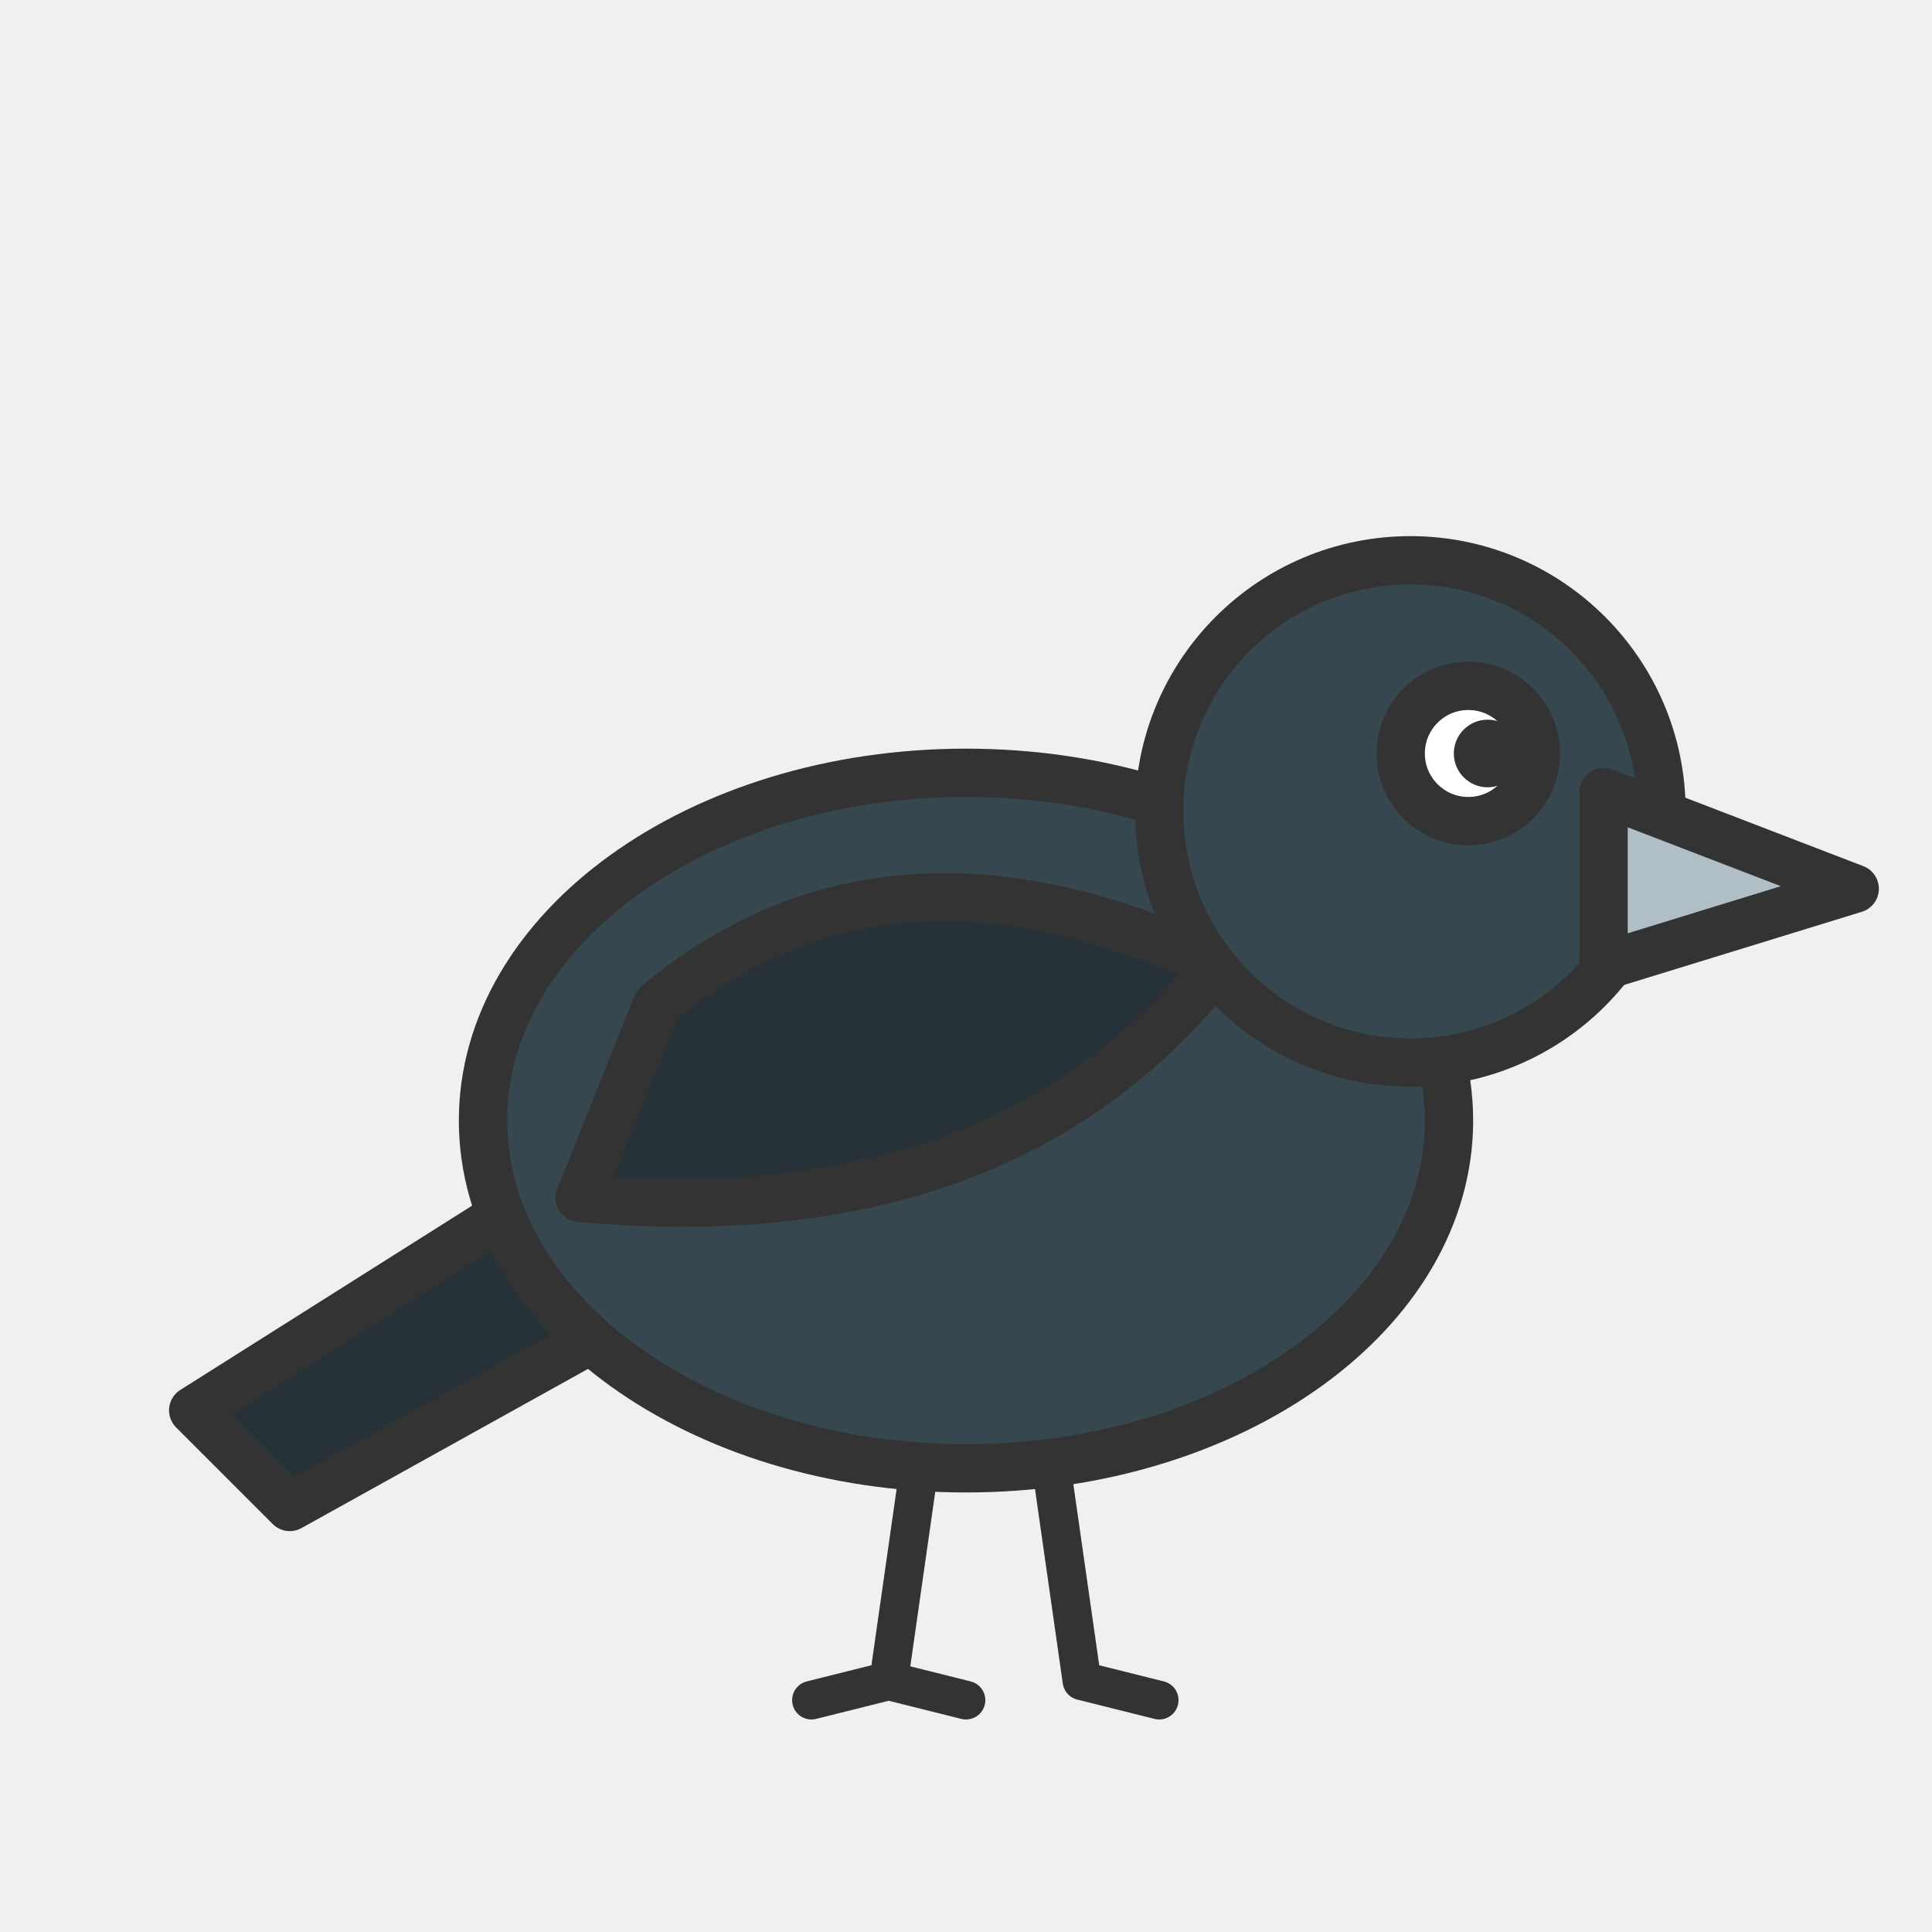
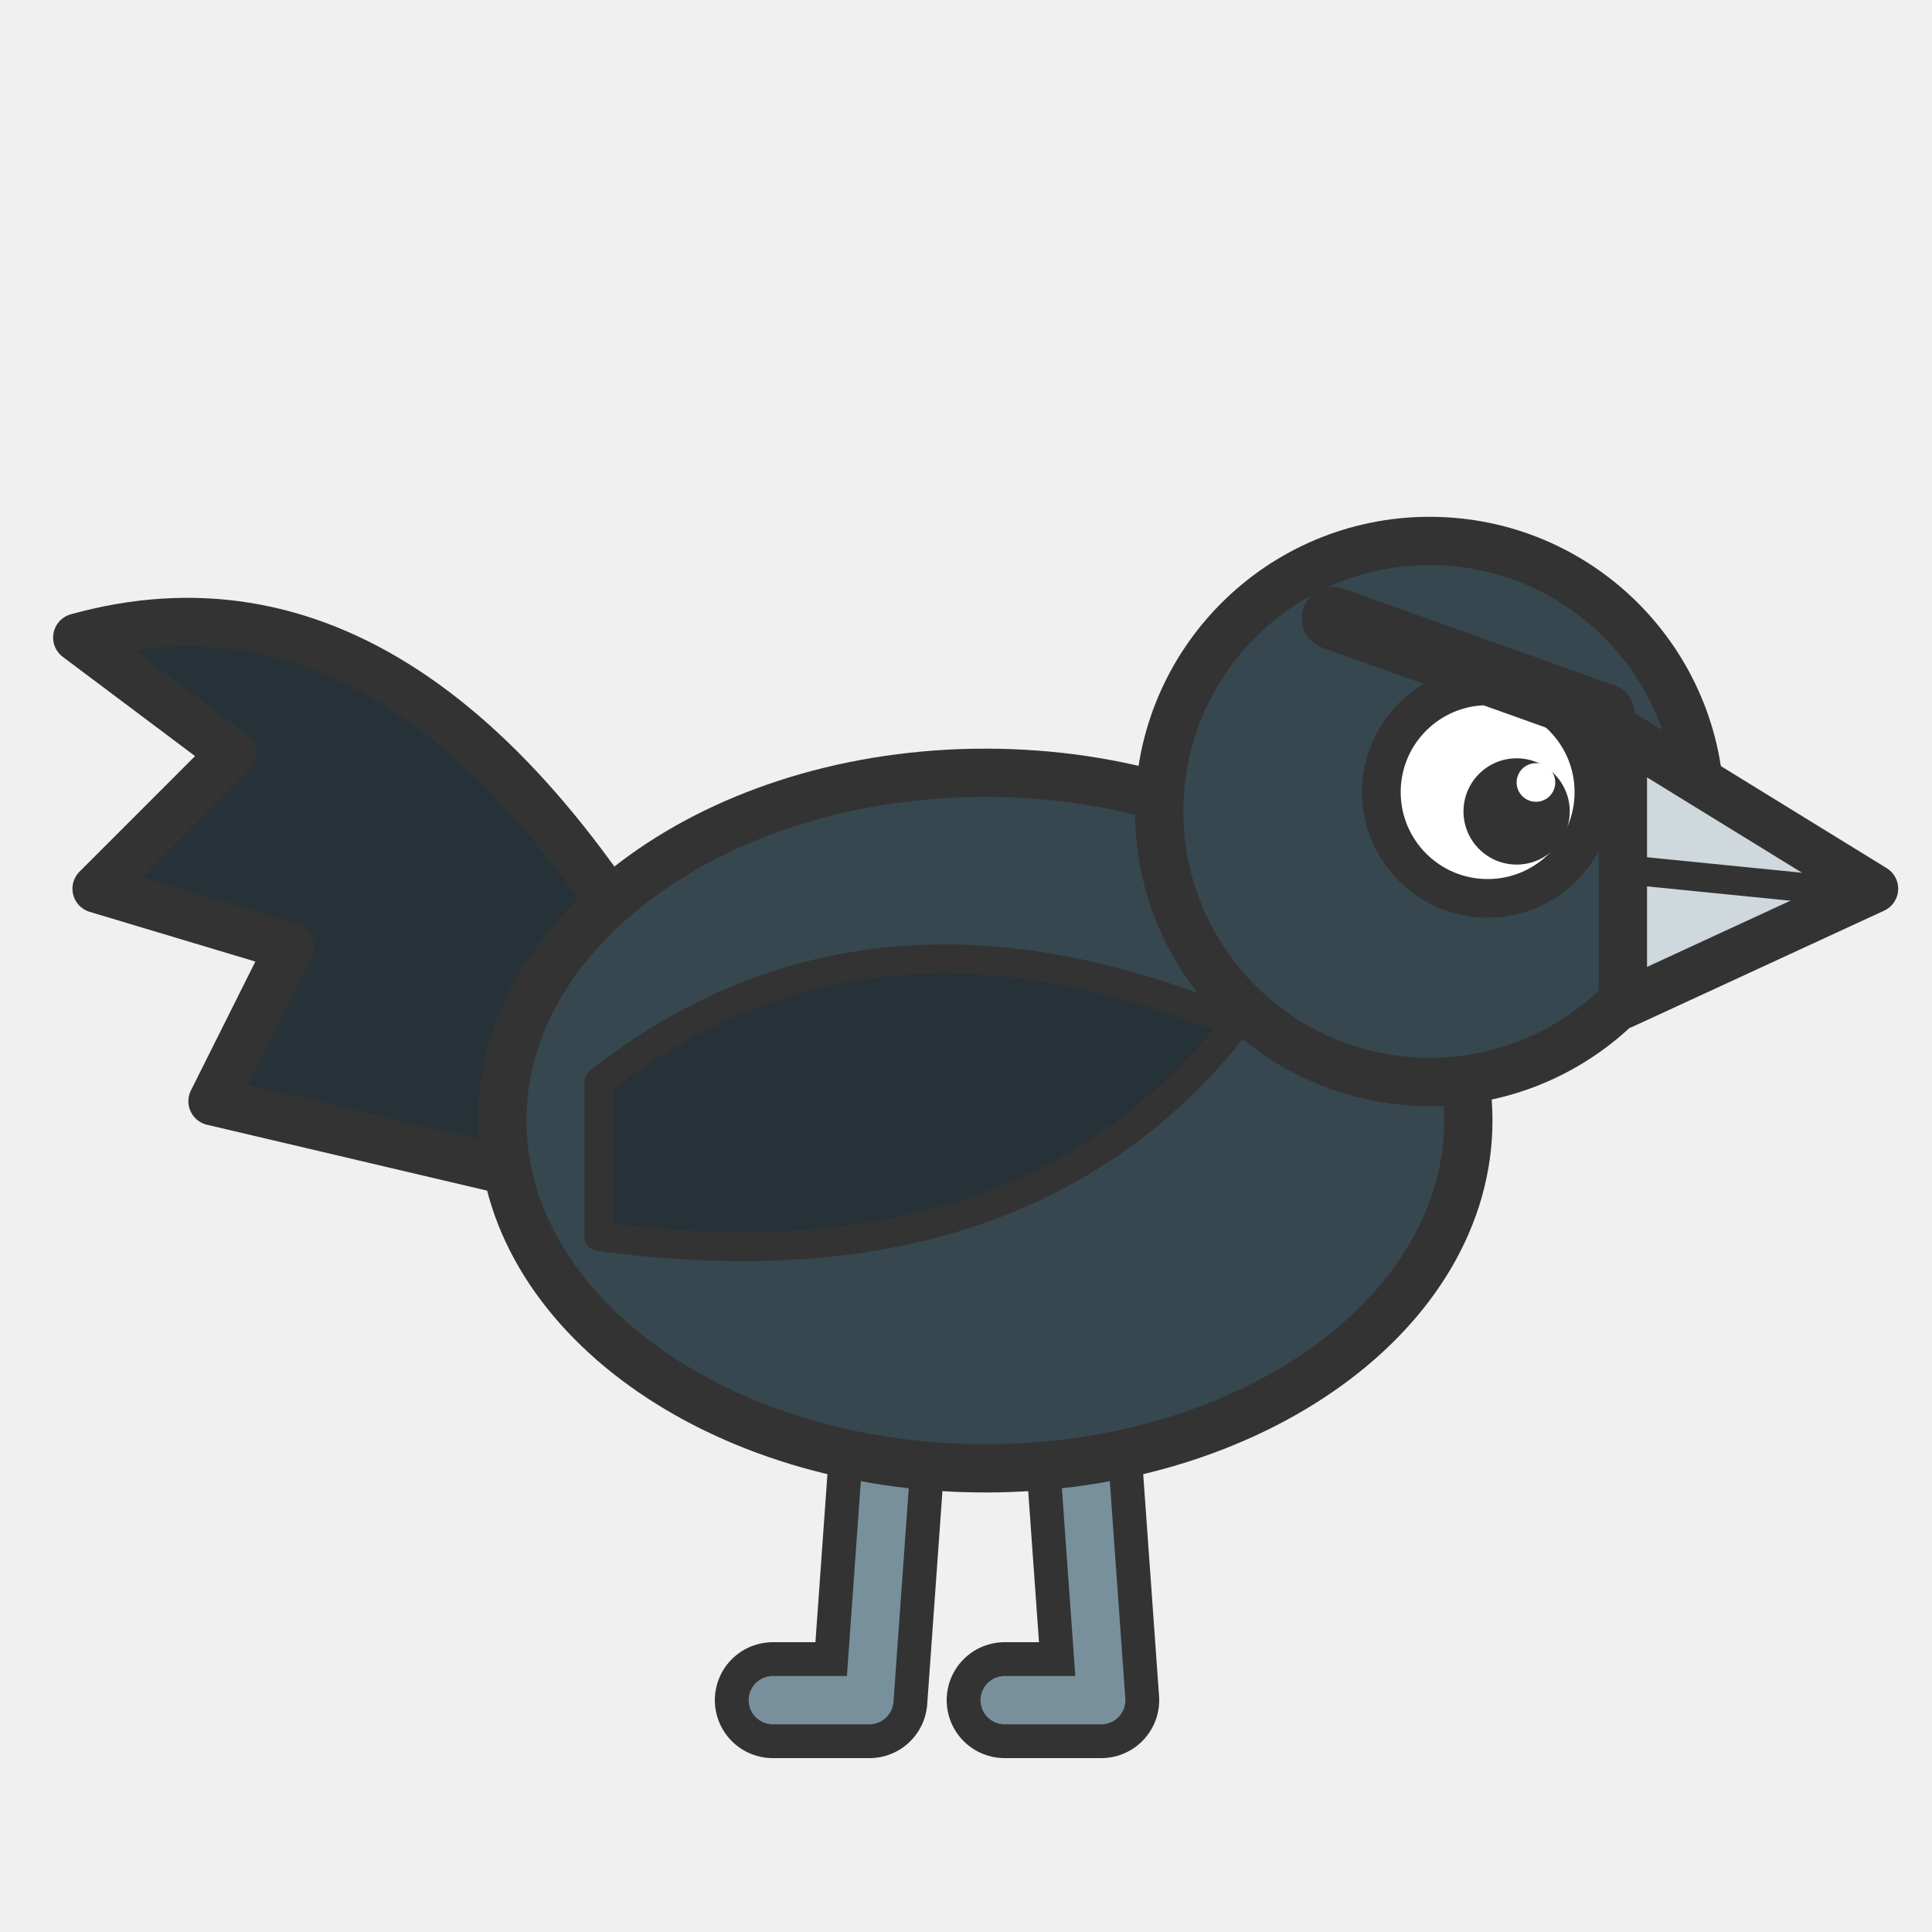
<svg xmlns="http://www.w3.org/2000/svg" viewBox="0 0 200 200">
+   <g stroke-linejoin="round" stroke-linecap="round" fill="none">
+     <path d="M92 148 L90 176 L80 176" stroke="#333" stroke-width="12" />
+     <path d="M112 148 L114 176 L104 176" stroke="#333" stroke-width="12" />
+     <path d="M92 148 L90 176 L80 176" stroke="#78909C" stroke-width="5" />
+     <path d="M112 148 L114 176 L104 176" stroke="#78909C" stroke-width="5" />
+   </g>
  <g stroke="#333" stroke-width="5" stroke-linejoin="round" stroke-linecap="round">
-     <path d="M96 146 L92 174 L84 176 M92 174 L100 176 M108 146 L112 174 L120 176" fill="none" stroke-width="4" />
-     <path d="M58 122 L20 146 L30 156 L66 136 Z" fill="#263238" />
-     <ellipse cx="100" cy="116" rx="50" ry="36" fill="#37474F" />
-     <path d="M68 104 Q92 84 126 100 Q104 128 60 124 Z" fill="#263238" />
-     <circle cx="146" cy="84" r="26" fill="#37474F" />
-     <path d="M166 82 L192 92 L166 100 Z" fill="#B0BEC5" />
-     <circle cx="152" cy="78" r="7" fill="#fff" />
-     <circle cx="154" cy="78" r="3.5" fill="#333" stroke="none" />
+     <path d="M72 108 Q44 56 8 66 L24 78 L10 92 L30 98 L22 114 L56 122 Z" fill="#263238" />
+     <ellipse cx="102" cy="116" rx="50" ry="36" fill="#37474F" />
+     <path d="M62 112 Q90 90 128 106 Q106 134 62 128 Z" fill="#263238" stroke-width="3" />
+     <circle cx="148" cy="84" r="28" fill="#37474F" />
+     <path d="M168 76 L194 92 L168 104 Z" fill="#CFD8DC" />
+     <path d="M168 90 L188 92" fill="none" stroke-width="3" />
+     <circle cx="154" cy="82" r="11" fill="#fff" stroke-width="4" />
+     <circle cx="157" cy="84" r="5.5" fill="#333" stroke="none" />
+     <circle cx="159" cy="81" r="2" fill="#fff" stroke="none" />
+     <path d="M138 64 L166 74" fill="none" stroke-width="6.5" />
  </g>
</svg>
